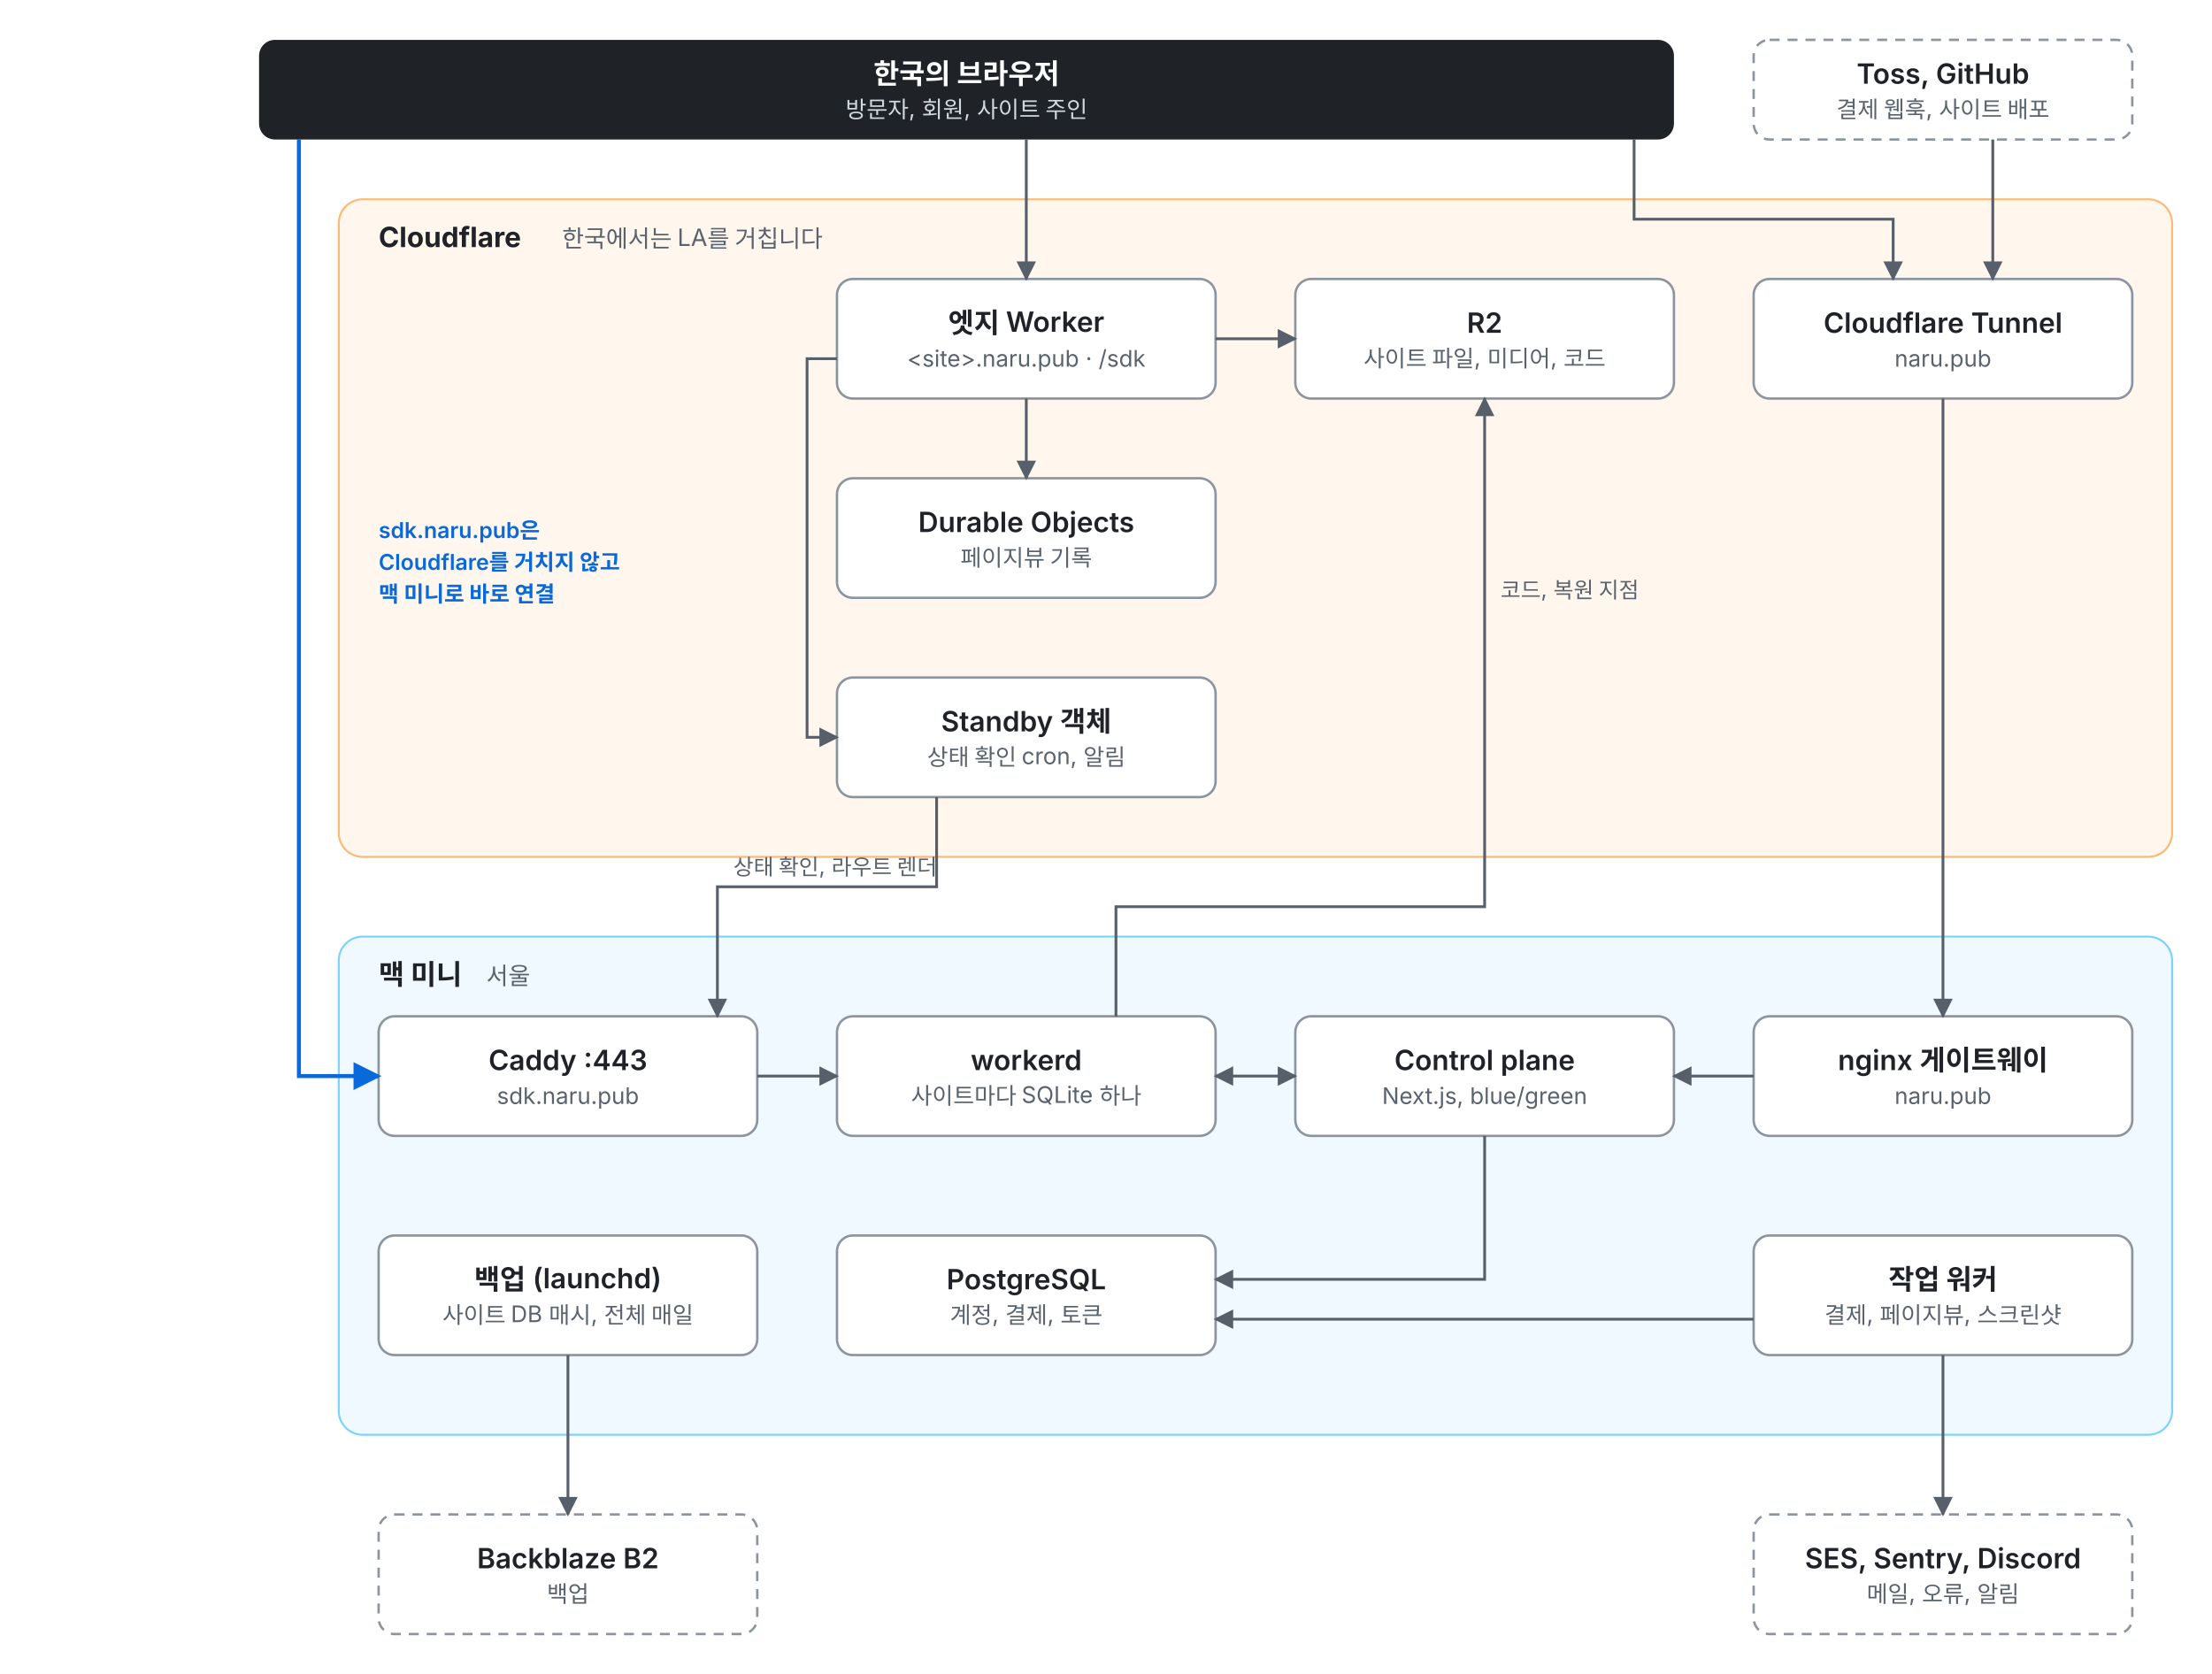
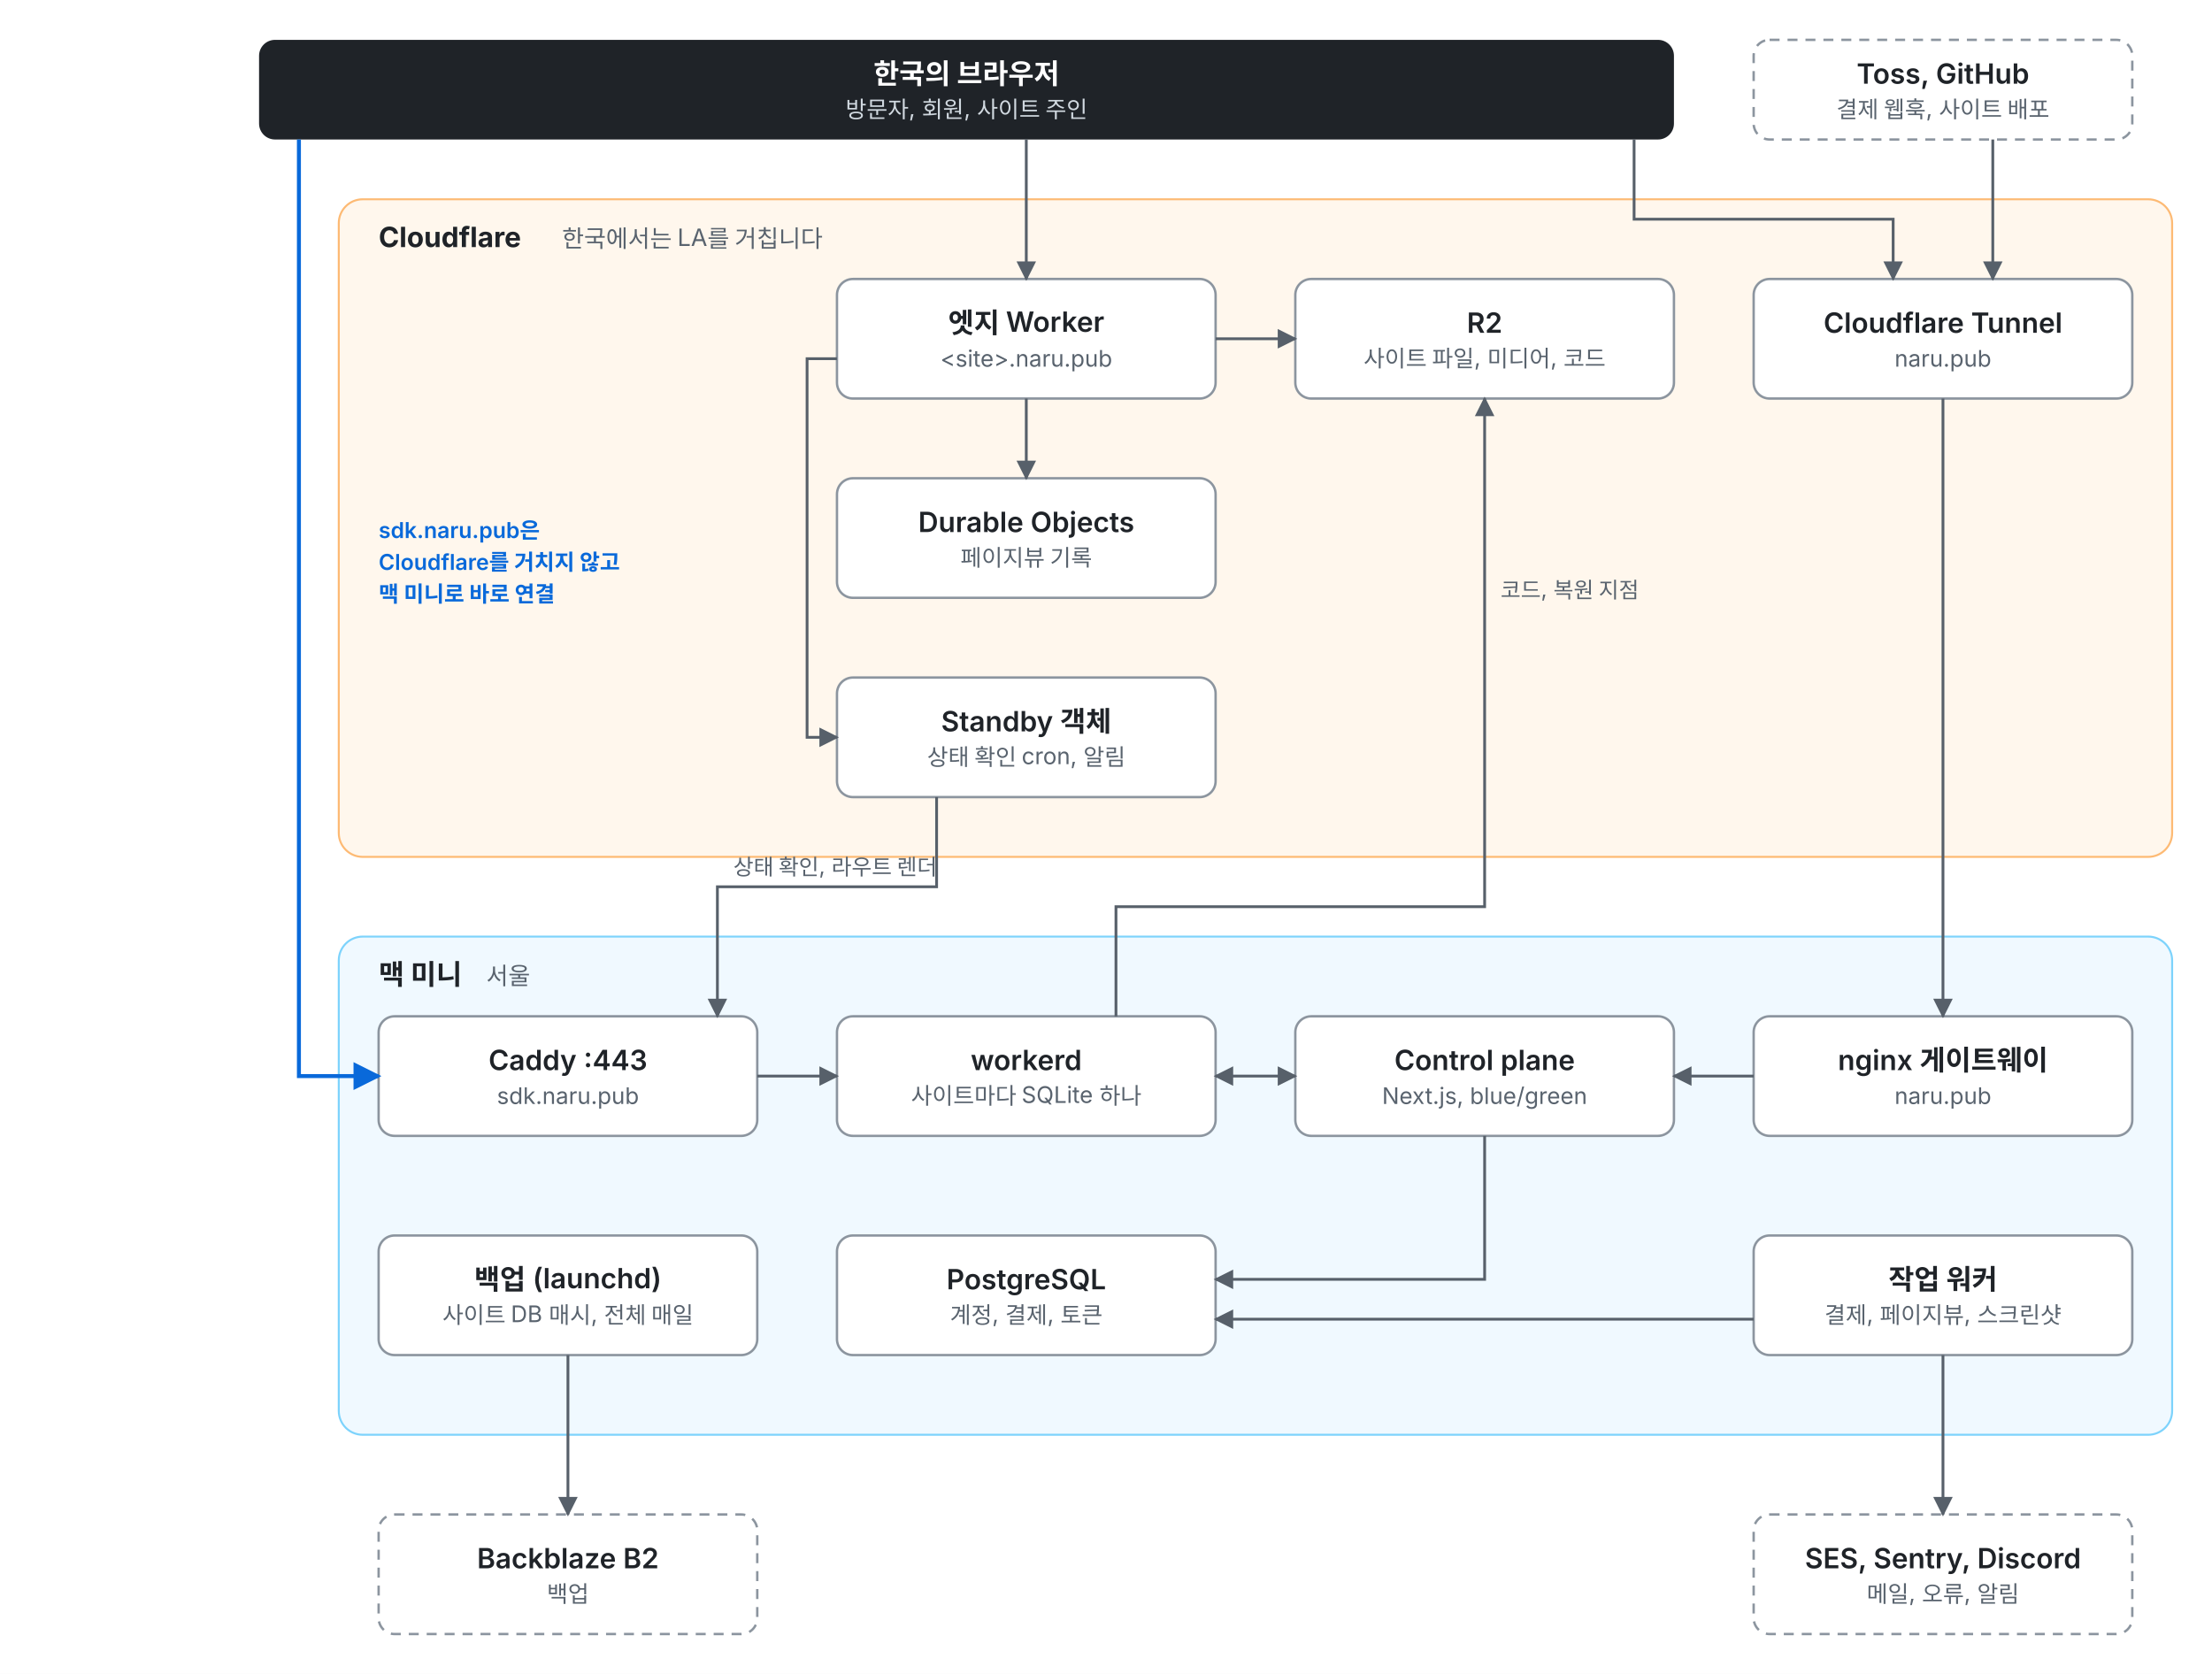
<svg xmlns="http://www.w3.org/2000/svg" width="1110" height="840" viewBox="0 0 1110 840" role="img" aria-labelledby="title desc">
  <style>
    svg { font-family: -apple-system, BlinkMacSystemFont, "Apple SD Gothic Neo", "Noto Sans KR", "Malgun Gothic", "Segoe UI", sans-serif; }
    .bg { fill: #ffffff; }
    .band { fill: #f6f8fa; stroke: #d0d7de; stroke-width: 1; }
    .band-cf { fill: #fff7ed; stroke: #fdba74; }
    .band-mini { fill: #f0f9ff; stroke: #7dd3fc; }
    .band-title { font-size: 14px; font-weight: 700; fill: #1f2328; }
    .band-sub { font-size: 12px; fill: #59636e; }
    .box { fill: #ffffff; stroke: #8c959f; stroke-width: 1.2; }
    .box-ext { fill: #ffffff; stroke: #8c959f; stroke-width: 1.2; stroke-dasharray: 5 4; }
    .box-user { fill: #1f2328; stroke: none; }
    .title { font-size: 14px; font-weight: 600; fill: #1f2328; }
    .sub { font-size: 11.5px; fill: #59636e; }
    .user-title { font-size: 14px; font-weight: 600; fill: #ffffff; }
    .user-sub { font-size: 11.5px; fill: #d1d9e0; }
    .line { fill: none; stroke: #57606a; stroke-width: 1.4; }
    .line-direct { fill: none; stroke: #0969da; stroke-width: 2; }
    .dash { stroke-dasharray: 5 4; }
    .label { font-size: 11px; fill: #59636e; }
    .label-direct { font-size: 11px; font-weight: 600; fill: #0969da; }
    .head { fill: #57606a; }
    .head-direct { fill: #0969da; }
    .life { stroke: #d0d7de; stroke-width: 1.2; stroke-dasharray: 4 4; }
    .msg { font-size: 12px; fill: #1f2328; }
    @media (prefers-color-scheme: dark) {
      .bg { fill: #0d1117; }
      .band { fill: #161b22; stroke: #30363d; }
      .band-cf { fill: #241a10; stroke: #9a5b1f; }
      .band-mini { fill: #0f1d2b; stroke: #1f6f9f; }
      .band-title, .title, .msg { fill: #e6edf3; }
      .band-sub, .sub, .label { fill: #9198a1; }
      .box, .box-ext { fill: #0d1117; stroke: #6e7681; }
      .box-user { fill: #e6edf3; }
      .user-title { fill: #0d1117; }
      .user-sub { fill: #3d444d; }
      .line { stroke: #9198a1; }
      .head { fill: #9198a1; }
      .line-direct { stroke: #4493f8; }
      .head-direct, .label-direct { fill: #4493f8; }
      .life { stroke: #30363d; }
    }
  </style>
  <defs>
    <marker id="a" viewBox="0 0 10 10" refX="9" refY="5" markerWidth="7" markerHeight="7" orient="auto-start-reverse">
      <path d="M0,0 L10,5 L0,10 z" class="head" />
    </marker>
    <marker id="d" viewBox="0 0 10 10" refX="9" refY="5" markerWidth="7" markerHeight="7" orient="auto-start-reverse">
      <path d="M0,0 L10,5 L0,10 z" class="head-direct" />
    </marker>
  </defs>
  <rect width="1110" height="840" class="bg" />
  <rect x="170" y="100" width="920" height="330" rx="12" class="band band-cf" />
  <text x="190" y="124" class="band-title" text-anchor="start">Cloudflare</text>
  <text x="282" y="124" class="band-sub" text-anchor="start">한국에서는 LA를 거칩니다</text>
  <rect x="170" y="470" width="920" height="250" rx="12" class="band band-mini" />
  <text x="190" y="494" class="band-title" text-anchor="start">맥 미니</text>
  <text x="244" y="494" class="band-sub" text-anchor="start">서울</text>
  <rect x="130" y="20" width="710" height="50" rx="8" class="box-user" />
  <text x="485.0" y="42.0" class="user-title" text-anchor="middle">한국의 브라우저</text>
  <text x="485.0" y="59.0" class="user-sub" text-anchor="middle">방문자, 회원, 사이트 주인</text>
  <rect x="880" y="20" width="190" height="50" rx="8" class="box-ext" />
  <text x="975.0" y="42.0" class="title" text-anchor="middle">Toss, GitHub</text>
  <text x="975.0" y="59.0" class="sub" text-anchor="middle">결제 웹훅, 사이트 배포</text>
  <rect x="420" y="140" width="190" height="60" rx="8" class="box" />
  <text x="515.0" y="167.0" class="title" text-anchor="middle">엣지 Worker</text>
-   <text x="515.0" y="184.0" class="sub" text-anchor="middle">&lt;site&gt;.naru.pub · /sdk</text>
+   <text x="515.0" y="184.0" class="sub" text-anchor="middle">&lt;site&gt;.naru.pub</text>
  <rect x="650" y="140" width="190" height="60" rx="8" class="box" />
  <text x="745.0" y="167.0" class="title" text-anchor="middle">R2</text>
  <text x="745.0" y="184.0" class="sub" text-anchor="middle">사이트 파일, 미디어, 코드</text>
  <rect x="880" y="140" width="190" height="60" rx="8" class="box" />
  <text x="975.0" y="167.0" class="title" text-anchor="middle">Cloudflare Tunnel</text>
  <text x="975.0" y="184.0" class="sub" text-anchor="middle">naru.pub</text>
  <rect x="420" y="240" width="190" height="60" rx="8" class="box" />
  <text x="515.0" y="267.0" class="title" text-anchor="middle">Durable Objects</text>
  <text x="515.0" y="284.0" class="sub" text-anchor="middle">페이지뷰 기록</text>
  <rect x="420" y="340" width="190" height="60" rx="8" class="box" />
  <text x="515.0" y="367.0" class="title" text-anchor="middle">Standby 객체</text>
  <text x="515.0" y="384.0" class="sub" text-anchor="middle">상태 확인 cron, 알림</text>
  <text x="190" y="270" class="label-direct" text-anchor="start">sdk.naru.pub은</text>
  <text x="190" y="286" class="label-direct" text-anchor="start">Cloudflare를 거치지 않고</text>
  <text x="190" y="302" class="label-direct" text-anchor="start">맥 미니로 바로 연결</text>
  <rect x="190" y="510" width="190" height="60" rx="8" class="box" />
  <text x="285.0" y="537.0" class="title" text-anchor="middle">Caddy :443</text>
  <text x="285.0" y="554.0" class="sub" text-anchor="middle">sdk.naru.pub</text>
  <rect x="420" y="510" width="190" height="60" rx="8" class="box" />
  <text x="515.0" y="537.0" class="title" text-anchor="middle">workerd</text>
  <text x="515.0" y="554.0" class="sub" text-anchor="middle">사이트마다 SQLite 하나</text>
  <rect x="650" y="510" width="190" height="60" rx="8" class="box" />
  <text x="745.0" y="537.0" class="title" text-anchor="middle">Control plane</text>
  <text x="745.0" y="554.0" class="sub" text-anchor="middle">Next.js, blue/green</text>
  <rect x="880" y="510" width="190" height="60" rx="8" class="box" />
  <text x="975.0" y="537.0" class="title" text-anchor="middle">nginx 게이트웨이</text>
  <text x="975.0" y="554.0" class="sub" text-anchor="middle">naru.pub</text>
  <rect x="190" y="620" width="190" height="60" rx="8" class="box" />
  <text x="285.0" y="647.0" class="title" text-anchor="middle">백업 (launchd)</text>
  <text x="285.0" y="664.0" class="sub" text-anchor="middle">사이트 DB 매시, 전체 매일</text>
  <rect x="420" y="620" width="190" height="60" rx="8" class="box" />
  <text x="515.0" y="647.0" class="title" text-anchor="middle">PostgreSQL</text>
  <text x="515.0" y="664.0" class="sub" text-anchor="middle">계정, 결제, 토큰</text>
  <rect x="880" y="620" width="190" height="60" rx="8" class="box" />
  <text x="975.0" y="647.0" class="title" text-anchor="middle">작업 워커</text>
  <text x="975.0" y="664.0" class="sub" text-anchor="middle">결제, 페이지뷰, 스크린샷</text>
  <rect x="190" y="760" width="190" height="60" rx="8" class="box-ext" />
  <text x="285.0" y="787.0" class="title" text-anchor="middle">Backblaze B2</text>
  <text x="285.0" y="804.0" class="sub" text-anchor="middle">백업</text>
  <rect x="880" y="760" width="190" height="60" rx="8" class="box-ext" />
  <text x="975.0" y="787.0" class="title" text-anchor="middle">SES, Sentry, Discord</text>
  <text x="975.0" y="804.0" class="sub" text-anchor="middle">메일, 오류, 알림</text>
  <path d="M515.0,70 L515.0,140" class="line" marker-end="url(#a)" />
  <path d="M820,70 L820,110 L950.0,110 L950.0,140" class="line" marker-end="url(#a)" />
  <path d="M1000.0,70 L1000.0,140" class="line" marker-end="url(#a)" />
  <path d="M150,70 L150,540 L190,540" class="line-direct" marker-end="url(#d)" />
  <path d="M610,170 L650,170" class="line" marker-end="url(#a)" />
  <path d="M515.0,200 L515.0,240" class="line" marker-end="url(#a)" />
  <path d="M420,180 L405,180 L405,370 L420,370" class="line" marker-end="url(#a)" />
  <path d="M470.0,400 L470.0,445 L360,445 L360,510" class="line" marker-end="url(#a)" />
  <text x="368" y="439" class="label" text-anchor="start">상태 확인, 라우트 렌더</text>
  <path d="M560.0,510 L560.0,455 L745.0,455 L745.0,200" class="line" marker-end="url(#a)" />
  <text x="753.0" y="300" class="label" text-anchor="start">코드, 복원 지점</text>
  <path d="M975.0,200 L975.0,510" class="line" marker-end="url(#a)" />
  <path d="M380,540 L420,540" class="line" marker-end="url(#a)" />
  <path d="M880,540 L840,540" class="line" marker-end="url(#a)" />
  <path d="M650,540 L610,540" class="line" marker-start="url(#a)" marker-end="url(#a)" />
  <path d="M745.0,570 L745.0,642 L610,642" class="line" marker-end="url(#a)" />
  <path d="M880,662 L610,662" class="line" marker-end="url(#a)" />
  <path d="M285.0,680 L285.0,760" class="line" marker-end="url(#a)" />
  <path d="M975.0,680 L975.0,760" class="line" marker-end="url(#a)" />
</svg>
